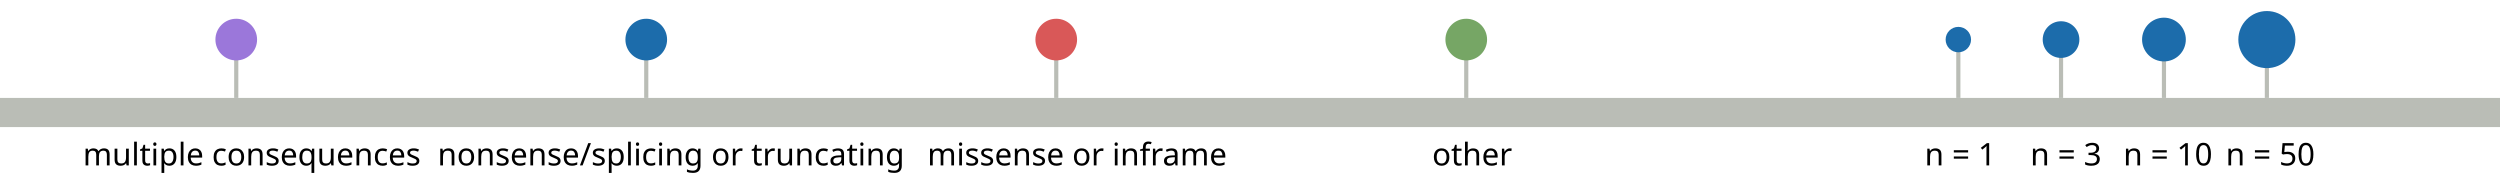
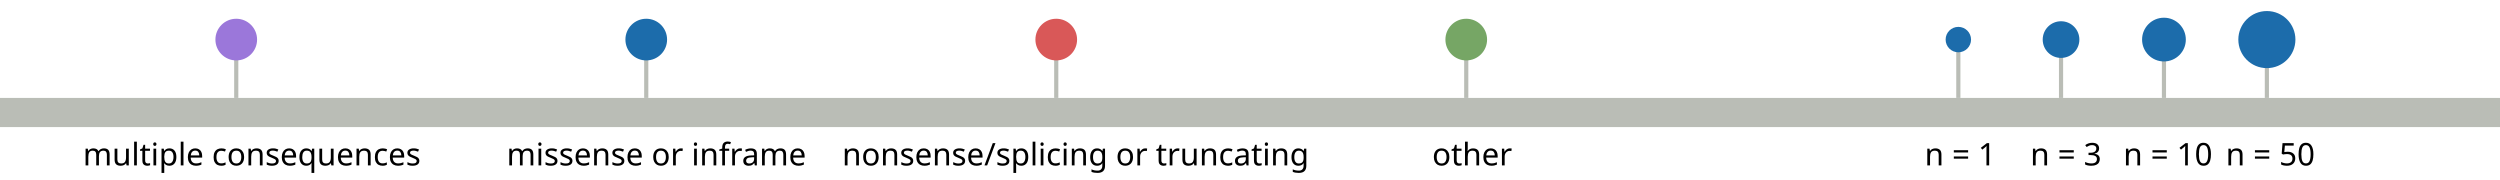
<svg xmlns="http://www.w3.org/2000/svg" xmlns:xlink="http://www.w3.org/1999/xlink" version="1.1" id="Layer_1" x="0px" y="0px" viewBox="0 0 1200 86" style="enable-background:new 0 0 1200 86;" xml:space="preserve">
  <style type="text/css">
	.st0{fill:none;stroke:#BABDB6;stroke-width:2;}
	.st1{fill:#9B77DA;}
	.st2{fill:#1C6CAB;}
	.st3{fill:#D95858;}
	.st4{fill:#76A665;}
	.st5{fill:#BABDB6;}
- 	.st6{font-family:'MyriadPro-Regular';}
+ 	.st6{font-family:'ArialMT';}
	.st7{font-size:15px;}
</style>
  <line class="st0" x1="113.4" y1="19" x2="113.4" y2="47" />
  <a xlink:title="100">
    <circle class="st1" cx="113.4" cy="19" r="10" />
  </a>
  <line class="st0" x1="310.2" y1="19" x2="310.2" y2="47" />
  <a xlink:title="300">
    <circle class="st2" cx="310.2" cy="19" r="10" />
  </a>
  <line class="st0" x1="507" y1="19" x2="507" y2="47" />
  <a xlink:title="500">
    <circle class="st3" cx="507" cy="19" r="10" />
  </a>
  <line class="st0" x1="703.8" y1="19" x2="703.8" y2="47" />
  <a xlink:title="700">
    <circle class="st4" cx="703.8" cy="19" r="10" />
  </a>
  <line class="st0" x1="940" y1="19" x2="940" y2="47" />
  <a xlink:title="940">
    <circle class="st2" cx="940" cy="19" r="6.1" />
  </a>
  <line class="st0" x1="989.3" y1="19" x2="989.3" y2="47" />
  <a xlink:title="980">
    <circle class="st2" cx="989.3" cy="19" r="8.8" />
  </a>
  <line class="st0" x1="1038.7" y1="19" x2="1038.7" y2="47" />
  <a xlink:title="1020">
-     <ellipse transform="matrix(0.2921 -0.9564 0.9564 0.2921 717.1211 1006.846)" class="st2" cx="1038.7" cy="19" rx="10.5" ry="10.5" />
+     <ellipse class="st2" cx="1038.7" cy="19" rx="10.5" ry="10.5" />
  </a>
  <line class="st0" x1="1088.1" y1="19" x2="1088.1" y2="47" />
  <a xlink:title="1060">
    <circle class="st2" cx="1088.1" cy="19" r="13.7" />
  </a>
  <a xlink:title="TET2_HUMAN, Methylcytosine dioxygenase TET2 (2002aa)">
    <rect y="47" class="st5" width="1200" height="14" />
  </a>
  <text transform="matrix(1 0 0 1 39.8008 79.4028)" class="st6 st7">multiple consequences</text>
-   <text transform="matrix(1 0 0 1 445.1226 79.4023)" class="st6 st7">missense or inframe</text>
-   <text transform="matrix(1 0 0 1 210.0402 79.4021)" class="st6 st7">nonsense/splicing or truncating</text>
+   <text transform="matrix(1 0 0 1 243.1788 79.4023)" class="st6 st7">missense or inframe</text>
+   <text transform="matrix(1 0 0 1 404.22 79.403)" class="st6 st7">nonsense/splicing or truncating</text>
  <text transform="matrix(1 0 0 1 687.4287 79.4023)" class="st6 st7">other</text>
  <text transform="matrix(1 0 0 1 923.8217 79.4025)" class="st6 st7">n = 1</text>
  <text transform="matrix(1 0 0 1 974.5319 79.4033)" class="st6 st7">n = 3</text>
  <text transform="matrix(1 0 0 1 1019.182 79.4025)" class="st6 st7">n = 10</text>
  <text transform="matrix(1 0 0 1 1068.354 79.4025)" class="st6 st7">n = 50</text>
</svg>
